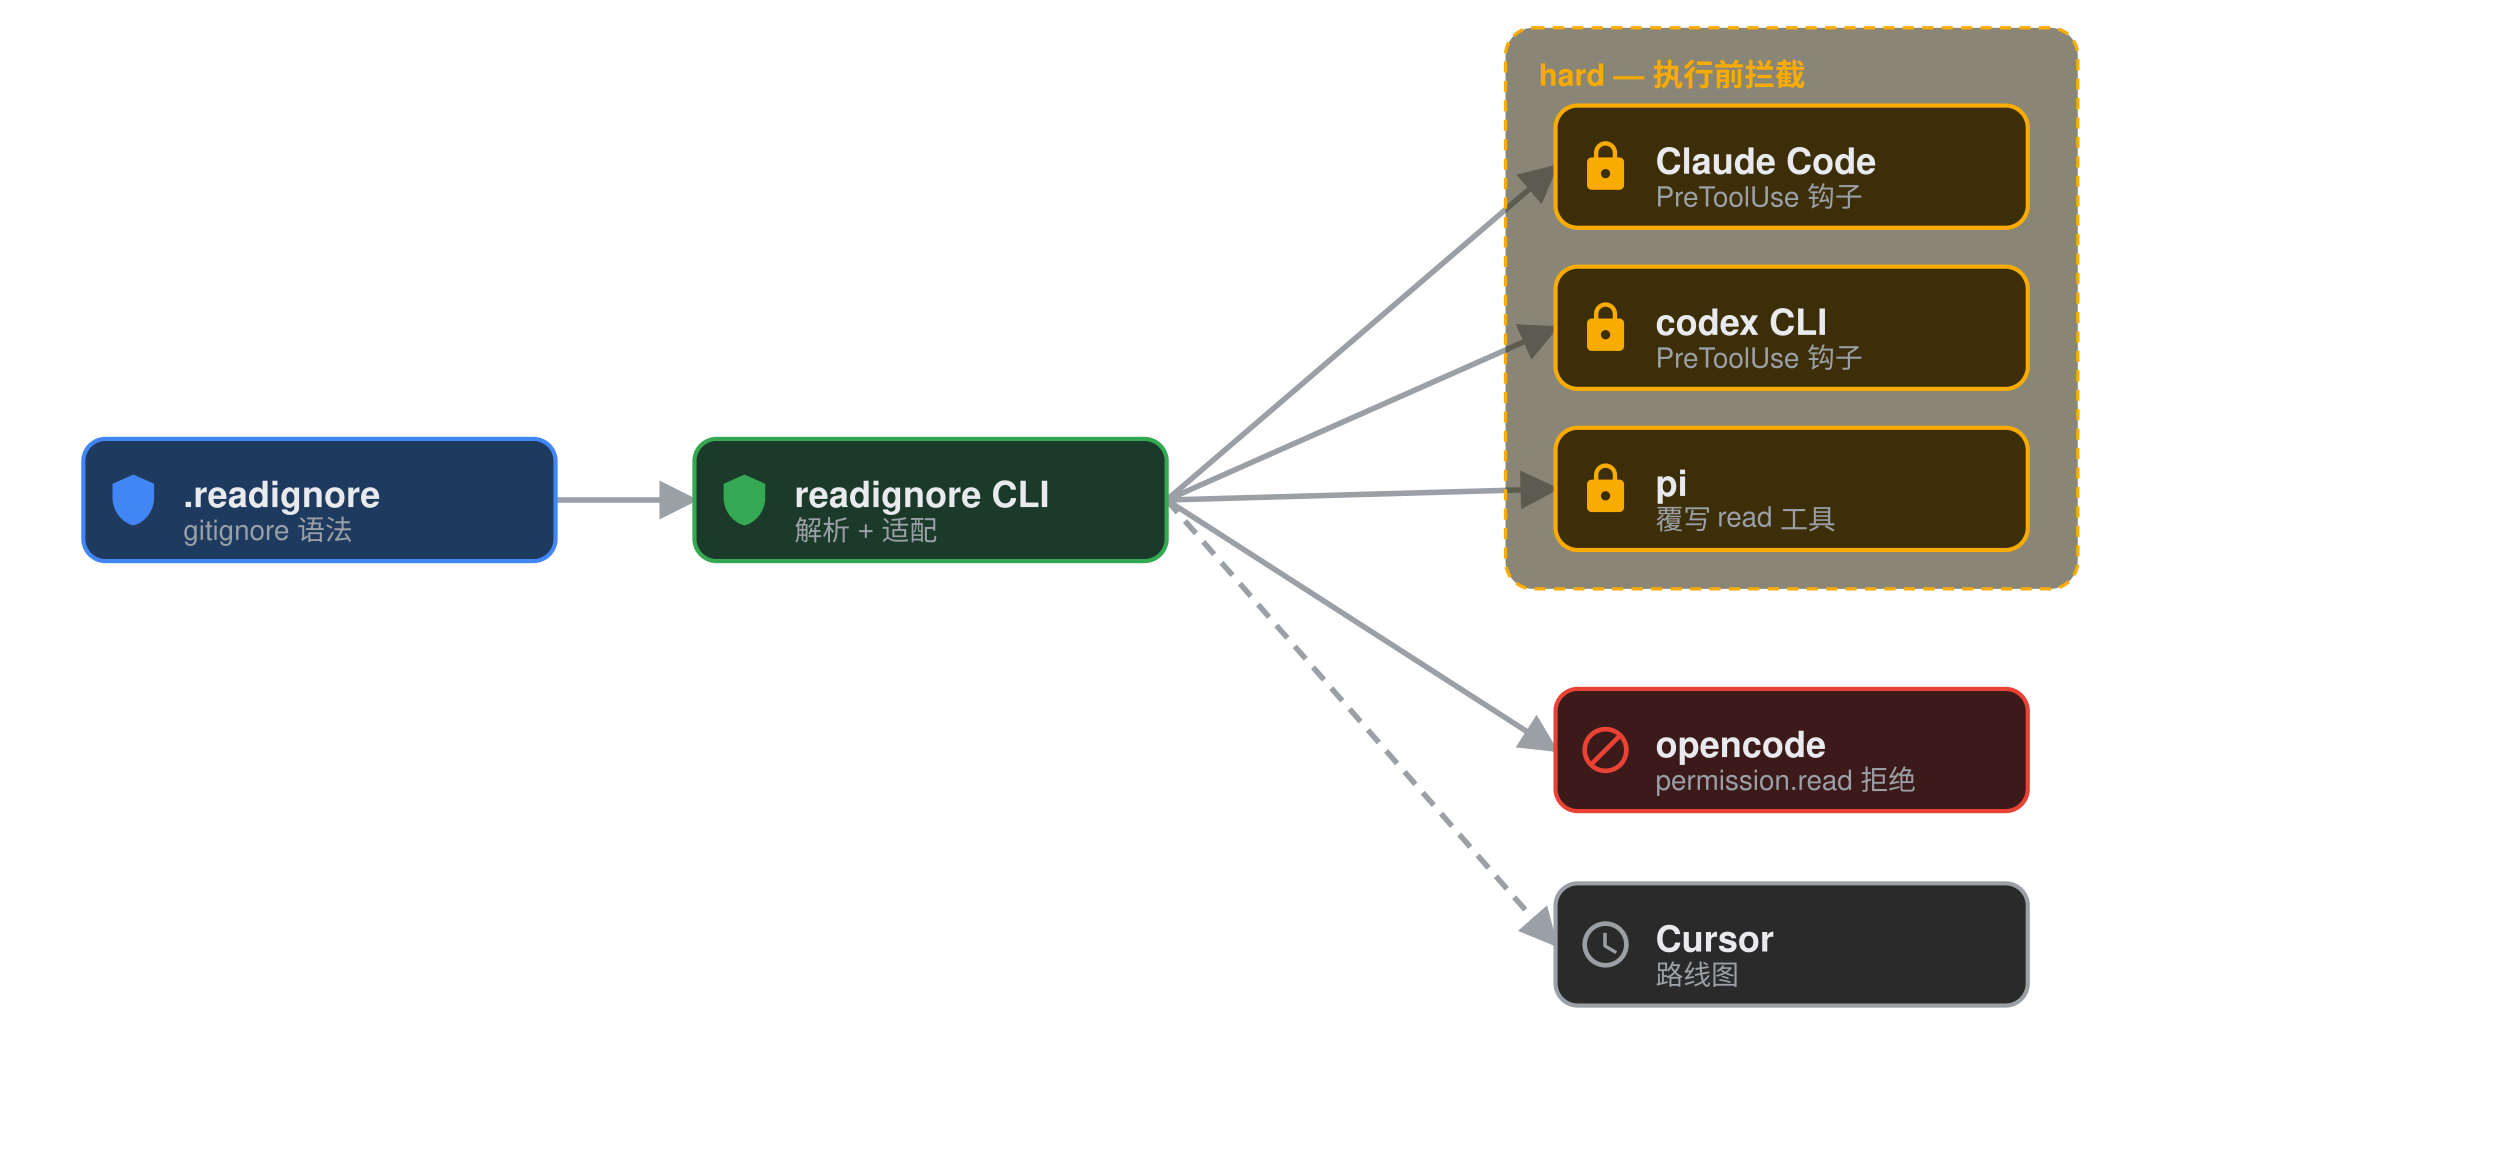
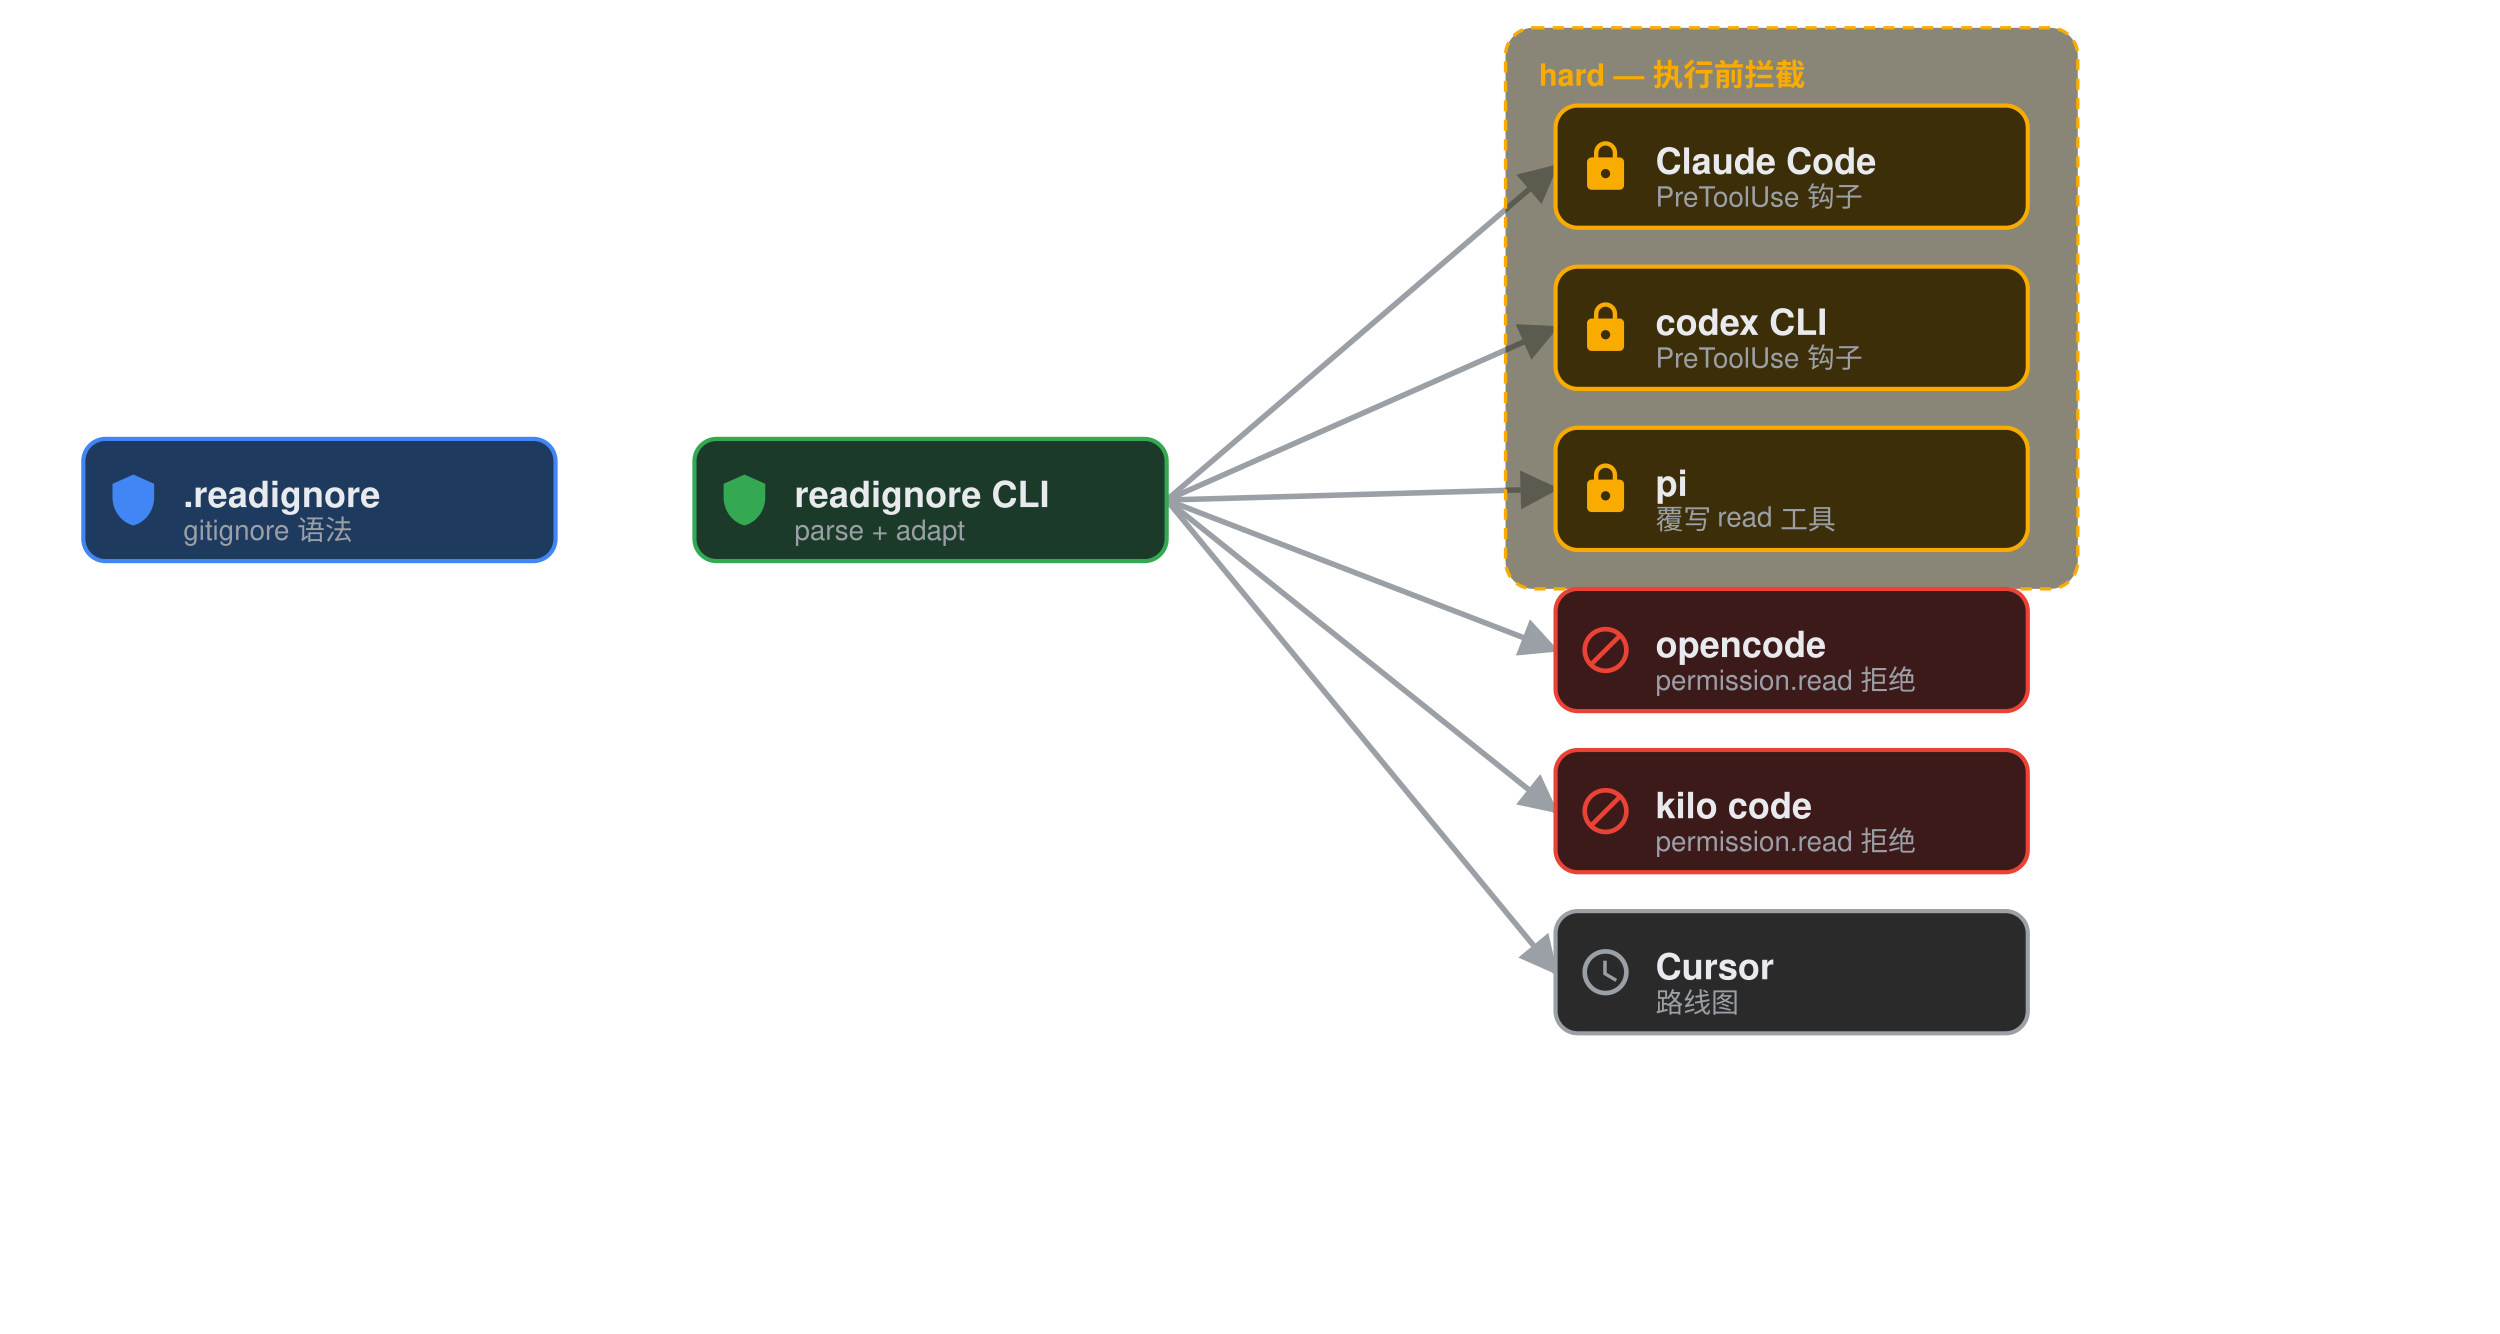
- <svg xmlns="http://www.w3.org/2000/svg" width="900" height="420" viewBox="0 0 900 420" role="img" aria-labelledby="title desc">
+ <svg xmlns="http://www.w3.org/2000/svg" width="900" height="480" viewBox="0 0 900 480" role="img" aria-labelledby="title desc">
  <defs>
    <marker id="arr0" viewBox="0 0 10 10" refX="9" refY="5" markerWidth="7" markerHeight="7" orient="auto-start-reverse">
      <path d="M0,0 L10,5 L0,10 z" fill="#9aa0a6" />
    </marker>
    <marker id="arr1" viewBox="0 0 10 10" refX="9" refY="5" markerWidth="7" markerHeight="7" orient="auto-start-reverse">
      <path d="M0,0 L10,5 L0,10 z" fill="#9aa0a6" />
    </marker>
  </defs>
-   <line x1="200.0" y1="180.0" x2="250.0" y2="180.0" stroke="#9aa0a6" stroke-width="2" marker-end="url(#arr0)" />
  <line x1="420.0" y1="180.0" x2="560.0" y2="60.0" stroke="#9aa0a6" stroke-width="2" marker-end="url(#arr0)" />
  <line x1="420.0" y1="180.0" x2="560.0" y2="118.0" stroke="#9aa0a6" stroke-width="2" marker-end="url(#arr0)" />
  <line x1="420.0" y1="180.0" x2="560.0" y2="176.0" stroke="#9aa0a6" stroke-width="2" marker-end="url(#arr0)" />
-   <line x1="420.0" y1="180.0" x2="560.0" y2="270.0" stroke="#9aa0a6" stroke-width="2" marker-end="url(#arr0)" />
-   <line x1="420.0" y1="180.0" x2="560.0" y2="340.0" stroke="#9aa0a6" stroke-width="2" stroke-dasharray="6,4" marker-end="url(#arr1)" />
+   <line x1="420.0" y1="180.0" x2="560.0" y2="234.0" stroke="#9aa0a6" stroke-width="2" marker-end="url(#arr0)" />
+   <line x1="420.0" y1="180.0" x2="560.0" y2="292.0" stroke="#9aa0a6" stroke-width="2" marker-end="url(#arr0)" />
+   <line x1="420.0" y1="180.0" x2="560.0" y2="350.0" stroke="#9aa0a6" stroke-width="2" marker-end="url(#arr0)" />
  <rect x="542.0" y="10.0" width="206" height="202" rx="10" ry="10" fill="#2a2308" fill-opacity="0.55" stroke="#f9ab00" stroke-width="1.2" stroke-dasharray="4,3" />
  <text x="554.0" y="27.0" font-family="Segoe UI, Helvetica, Arial, 'PingFang SC', 'Microsoft YaHei', 'Noto Sans CJK SC', 'WenQuanYi Zen Hei', sans-serif" font-size="11" font-weight="700" fill="#f9ab00" dominant-baseline="middle">hard — 执行前拦截</text>
  <rect x="30.0" y="158.0" width="170" height="44" rx="8" ry="8" fill="#1e3a5f" stroke="#4285f4" stroke-width="1.5" />
  <g transform="translate(38.0,170.0) scale(0.8333)">
    <path d="M12 1L3 5v6c0 5.55 3.84 10.74 9 12 5.16-1.26 9-6.45 9-12V5l-9-4z" fill="#4285f4" />
  </g>
  <text x="66.0" y="178.0" font-family="Segoe UI, Helvetica, Arial, 'PingFang SC', 'Microsoft YaHei', 'Noto Sans CJK SC', 'WenQuanYi Zen Hei', sans-serif" font-size="13" font-weight="600" fill="#e8eaed" dominant-baseline="middle">.readignore</text>
  <text x="66.0" y="191.0" font-family="Segoe UI, Helvetica, Arial, 'PingFang SC', 'Microsoft YaHei', 'Noto Sans CJK SC', 'WenQuanYi Zen Hei', sans-serif" font-size="10" fill="#9aa0a6" dominant-baseline="middle">gitignore 语法</text>
  <rect x="250.0" y="158.0" width="170" height="44" rx="8" ry="8" fill="#1b3a2a" stroke="#34a853" stroke-width="1.5" />
  <g transform="translate(258.0,170.0) scale(0.8333)">
    <path d="M12 1L3 5v6c0 5.55 3.84 10.74 9 12 5.16-1.26 9-6.45 9-12V5l-9-4z" fill="#34a853" />
  </g>
  <text x="286.0" y="178.0" font-family="Segoe UI, Helvetica, Arial, 'PingFang SC', 'Microsoft YaHei', 'Noto Sans CJK SC', 'WenQuanYi Zen Hei', sans-serif" font-size="13" font-weight="600" fill="#e8eaed" dominant-baseline="middle">readignore CLI</text>
-   <text x="286.0" y="191.0" font-family="Segoe UI, Helvetica, Arial, 'PingFang SC', 'Microsoft YaHei', 'Noto Sans CJK SC', 'WenQuanYi Zen Hei', sans-serif" font-size="10" fill="#9aa0a6" dominant-baseline="middle">解析 + 适配</text>
+   <text x="286.0" y="191.0" font-family="Segoe UI, Helvetica, Arial, 'PingFang SC', 'Microsoft YaHei', 'Noto Sans CJK SC', 'WenQuanYi Zen Hei', sans-serif" font-size="10" fill="#9aa0a6" dominant-baseline="middle">parse + adapt</text>
  <rect x="560.0" y="38.0" width="170" height="44" rx="8" ry="8" fill="#3d2e0a" stroke="#f9ab00" stroke-width="1.5" />
  <g transform="translate(568.0,50.0) scale(0.8333)">
    <path d="M18 8h-1V6c0-2.76-2.24-5-5-5S7 3.24 7 6v2H6c-1.1 0-2 .9-2 2v10c0 1.1.9 2 2 2h12c1.1 0 2-.9 2-2V10c0-1.1-.9-2-2-2zm-6 9c-1.1 0-2-.9-2-2s.9-2 2-2 2 .9 2 2-.9 2-2 2zm3.1-9H8.9V6c0-1.71 1.39-3.1 3.1-3.1 1.71 0 3.1 1.39 3.1 3.1v2z" fill="#f9ab00" />
  </g>
  <text x="596.0" y="58.0" font-family="Segoe UI, Helvetica, Arial, 'PingFang SC', 'Microsoft YaHei', 'Noto Sans CJK SC', 'WenQuanYi Zen Hei', sans-serif" font-size="13" font-weight="600" fill="#e8eaed" dominant-baseline="middle">Claude Code</text>
  <text x="596.0" y="71.0" font-family="Segoe UI, Helvetica, Arial, 'PingFang SC', 'Microsoft YaHei', 'Noto Sans CJK SC', 'WenQuanYi Zen Hei', sans-serif" font-size="10" fill="#9aa0a6" dominant-baseline="middle">PreToolUse 钩子</text>
  <rect x="560.0" y="96.0" width="170" height="44" rx="8" ry="8" fill="#3d2e0a" stroke="#f9ab00" stroke-width="1.5" />
  <g transform="translate(568.0,108.0) scale(0.8333)">
    <path d="M18 8h-1V6c0-2.76-2.24-5-5-5S7 3.24 7 6v2H6c-1.1 0-2 .9-2 2v10c0 1.1.9 2 2 2h12c1.1 0 2-.9 2-2V10c0-1.1-.9-2-2-2zm-6 9c-1.1 0-2-.9-2-2s.9-2 2-2 2 .9 2 2-.9 2-2 2zm3.1-9H8.9V6c0-1.71 1.39-3.1 3.1-3.1 1.71 0 3.1 1.39 3.1 3.1v2z" fill="#f9ab00" />
  </g>
  <text x="596.0" y="116.0" font-family="Segoe UI, Helvetica, Arial, 'PingFang SC', 'Microsoft YaHei', 'Noto Sans CJK SC', 'WenQuanYi Zen Hei', sans-serif" font-size="13" font-weight="600" fill="#e8eaed" dominant-baseline="middle">codex CLI</text>
  <text x="596.0" y="129.0" font-family="Segoe UI, Helvetica, Arial, 'PingFang SC', 'Microsoft YaHei', 'Noto Sans CJK SC', 'WenQuanYi Zen Hei', sans-serif" font-size="10" fill="#9aa0a6" dominant-baseline="middle">PreToolUse 钩子</text>
  <rect x="560.0" y="154.0" width="170" height="44" rx="8" ry="8" fill="#3d2e0a" stroke="#f9ab00" stroke-width="1.5" />
  <g transform="translate(568.0,166.0) scale(0.8333)">
    <path d="M18 8h-1V6c0-2.76-2.24-5-5-5S7 3.24 7 6v2H6c-1.1 0-2 .9-2 2v10c0 1.1.9 2 2 2h12c1.1 0 2-.9 2-2V10c0-1.1-.9-2-2-2zm-6 9c-1.1 0-2-.9-2-2s.9-2 2-2 2 .9 2 2-.9 2-2 2zm3.1-9H8.9V6c0-1.71 1.39-3.1 3.1-3.1 1.71 0 3.1 1.39 3.1 3.1v2z" fill="#f9ab00" />
  </g>
  <text x="596.0" y="174.0" font-family="Segoe UI, Helvetica, Arial, 'PingFang SC', 'Microsoft YaHei', 'Noto Sans CJK SC', 'WenQuanYi Zen Hei', sans-serif" font-size="13" font-weight="600" fill="#e8eaed" dominant-baseline="middle">pi</text>
  <text x="596.0" y="187.0" font-family="Segoe UI, Helvetica, Arial, 'PingFang SC', 'Microsoft YaHei', 'Noto Sans CJK SC', 'WenQuanYi Zen Hei', sans-serif" font-size="10" fill="#9aa0a6" dominant-baseline="middle">覆写 read 工具</text>
-   <rect x="560.0" y="248.0" width="170" height="44" rx="8" ry="8" fill="#3d1a1a" stroke="#ea4335" stroke-width="1.5" />
-   <g transform="translate(568.0,260.0) scale(0.8333)">
+   <rect x="560.0" y="212.0" width="170" height="44" rx="8" ry="8" fill="#3d1a1a" stroke="#ea4335" stroke-width="1.5" />
+   <g transform="translate(568.0,224.0) scale(0.8333)">
    <path d="M12 2C6.48 2 2 6.48 2 12s4.48 10 10 10 10-4.48 10-10S17.52 2 12 2zm-8 10c0-4.42 3.58-8 8-8 1.85 0 3.55.63 4.9 1.69L5.69 16.9C4.63 15.55 4 13.85 4 12zm8 8c-1.85 0-3.55-.63-4.9-1.69L18.31 7.1C19.37 8.45 20 10.15 20 12c0 4.42-3.58 8-8 8z" fill="#ea4335" />
  </g>
-   <text x="596.0" y="268.0" font-family="Segoe UI, Helvetica, Arial, 'PingFang SC', 'Microsoft YaHei', 'Noto Sans CJK SC', 'WenQuanYi Zen Hei', sans-serif" font-size="13" font-weight="600" fill="#e8eaed" dominant-baseline="middle">opencode</text>
-   <text x="596.0" y="281.0" font-family="Segoe UI, Helvetica, Arial, 'PingFang SC', 'Microsoft YaHei', 'Noto Sans CJK SC', 'WenQuanYi Zen Hei', sans-serif" font-size="10" fill="#9aa0a6" dominant-baseline="middle">permission.read 拒绝</text>
-   <rect x="560.0" y="318.0" width="170" height="44" rx="8" ry="8" fill="#2a2a2a" stroke="#9aa0a6" stroke-width="1.5" />
-   <g transform="translate(568.0,330.0) scale(0.8333)">
+   <text x="596.0" y="232.0" font-family="Segoe UI, Helvetica, Arial, 'PingFang SC', 'Microsoft YaHei', 'Noto Sans CJK SC', 'WenQuanYi Zen Hei', sans-serif" font-size="13" font-weight="600" fill="#e8eaed" dominant-baseline="middle">opencode</text>
+   <text x="596.0" y="245.0" font-family="Segoe UI, Helvetica, Arial, 'PingFang SC', 'Microsoft YaHei', 'Noto Sans CJK SC', 'WenQuanYi Zen Hei', sans-serif" font-size="10" fill="#9aa0a6" dominant-baseline="middle">permission.read 拒绝</text>
+   <rect x="560.0" y="270.0" width="170" height="44" rx="8" ry="8" fill="#3d1a1a" stroke="#ea4335" stroke-width="1.5" />
+   <g transform="translate(568.0,282.0) scale(0.8333)">
+     <path d="M12 2C6.48 2 2 6.48 2 12s4.48 10 10 10 10-4.48 10-10S17.52 2 12 2zm-8 10c0-4.42 3.58-8 8-8 1.85 0 3.55.63 4.9 1.69L5.69 16.9C4.63 15.55 4 13.85 4 12zm8 8c-1.85 0-3.55-.63-4.9-1.69L18.31 7.1C19.37 8.45 20 10.15 20 12c0 4.42-3.58 8-8 8z" fill="#ea4335" />
+   </g>
+   <text x="596.0" y="290.0" font-family="Segoe UI, Helvetica, Arial, 'PingFang SC', 'Microsoft YaHei', 'Noto Sans CJK SC', 'WenQuanYi Zen Hei', sans-serif" font-size="13" font-weight="600" fill="#e8eaed" dominant-baseline="middle">kilo code</text>
+   <text x="596.0" y="303.0" font-family="Segoe UI, Helvetica, Arial, 'PingFang SC', 'Microsoft YaHei', 'Noto Sans CJK SC', 'WenQuanYi Zen Hei', sans-serif" font-size="10" fill="#9aa0a6" dominant-baseline="middle">permission.read 拒绝</text>
+   <rect x="560.0" y="328.0" width="170" height="44" rx="8" ry="8" fill="#2a2a2a" stroke="#9aa0a6" stroke-width="1.5" />
+   <g transform="translate(568.0,340.0) scale(0.8333)">
    <path d="M11.99 2C6.47 2 2 6.48 2 12s4.47 10 9.99 10C17.52 22 22 17.52 22 12S17.52 2 11.99 2zM12 20c-4.42 0-8-3.58-8-8s3.58-8 8-8 8 3.58 8 8-3.58 8-8 8zm.5-13H11v6l5.25 3.15.75-1.23-4.5-2.67z" fill="#9aa0a6" />
  </g>
-   <text x="596.0" y="338.0" font-family="Segoe UI, Helvetica, Arial, 'PingFang SC', 'Microsoft YaHei', 'Noto Sans CJK SC', 'WenQuanYi Zen Hei', sans-serif" font-size="13" font-weight="600" fill="#e8eaed" dominant-baseline="middle">Cursor</text>
-   <text x="596.0" y="351.0" font-family="Segoe UI, Helvetica, Arial, 'PingFang SC', 'Microsoft YaHei', 'Noto Sans CJK SC', 'WenQuanYi Zen Hei', sans-serif" font-size="10" fill="#9aa0a6" dominant-baseline="middle">路线图</text>
+   <text x="596.0" y="348.0" font-family="Segoe UI, Helvetica, Arial, 'PingFang SC', 'Microsoft YaHei', 'Noto Sans CJK SC', 'WenQuanYi Zen Hei', sans-serif" font-size="13" font-weight="600" fill="#e8eaed" dominant-baseline="middle">Cursor</text>
+   <text x="596.0" y="361.0" font-family="Segoe UI, Helvetica, Arial, 'PingFang SC', 'Microsoft YaHei', 'Noto Sans CJK SC', 'WenQuanYi Zen Hei', sans-serif" font-size="10" fill="#9aa0a6" dominant-baseline="middle">路线图</text>
</svg>
